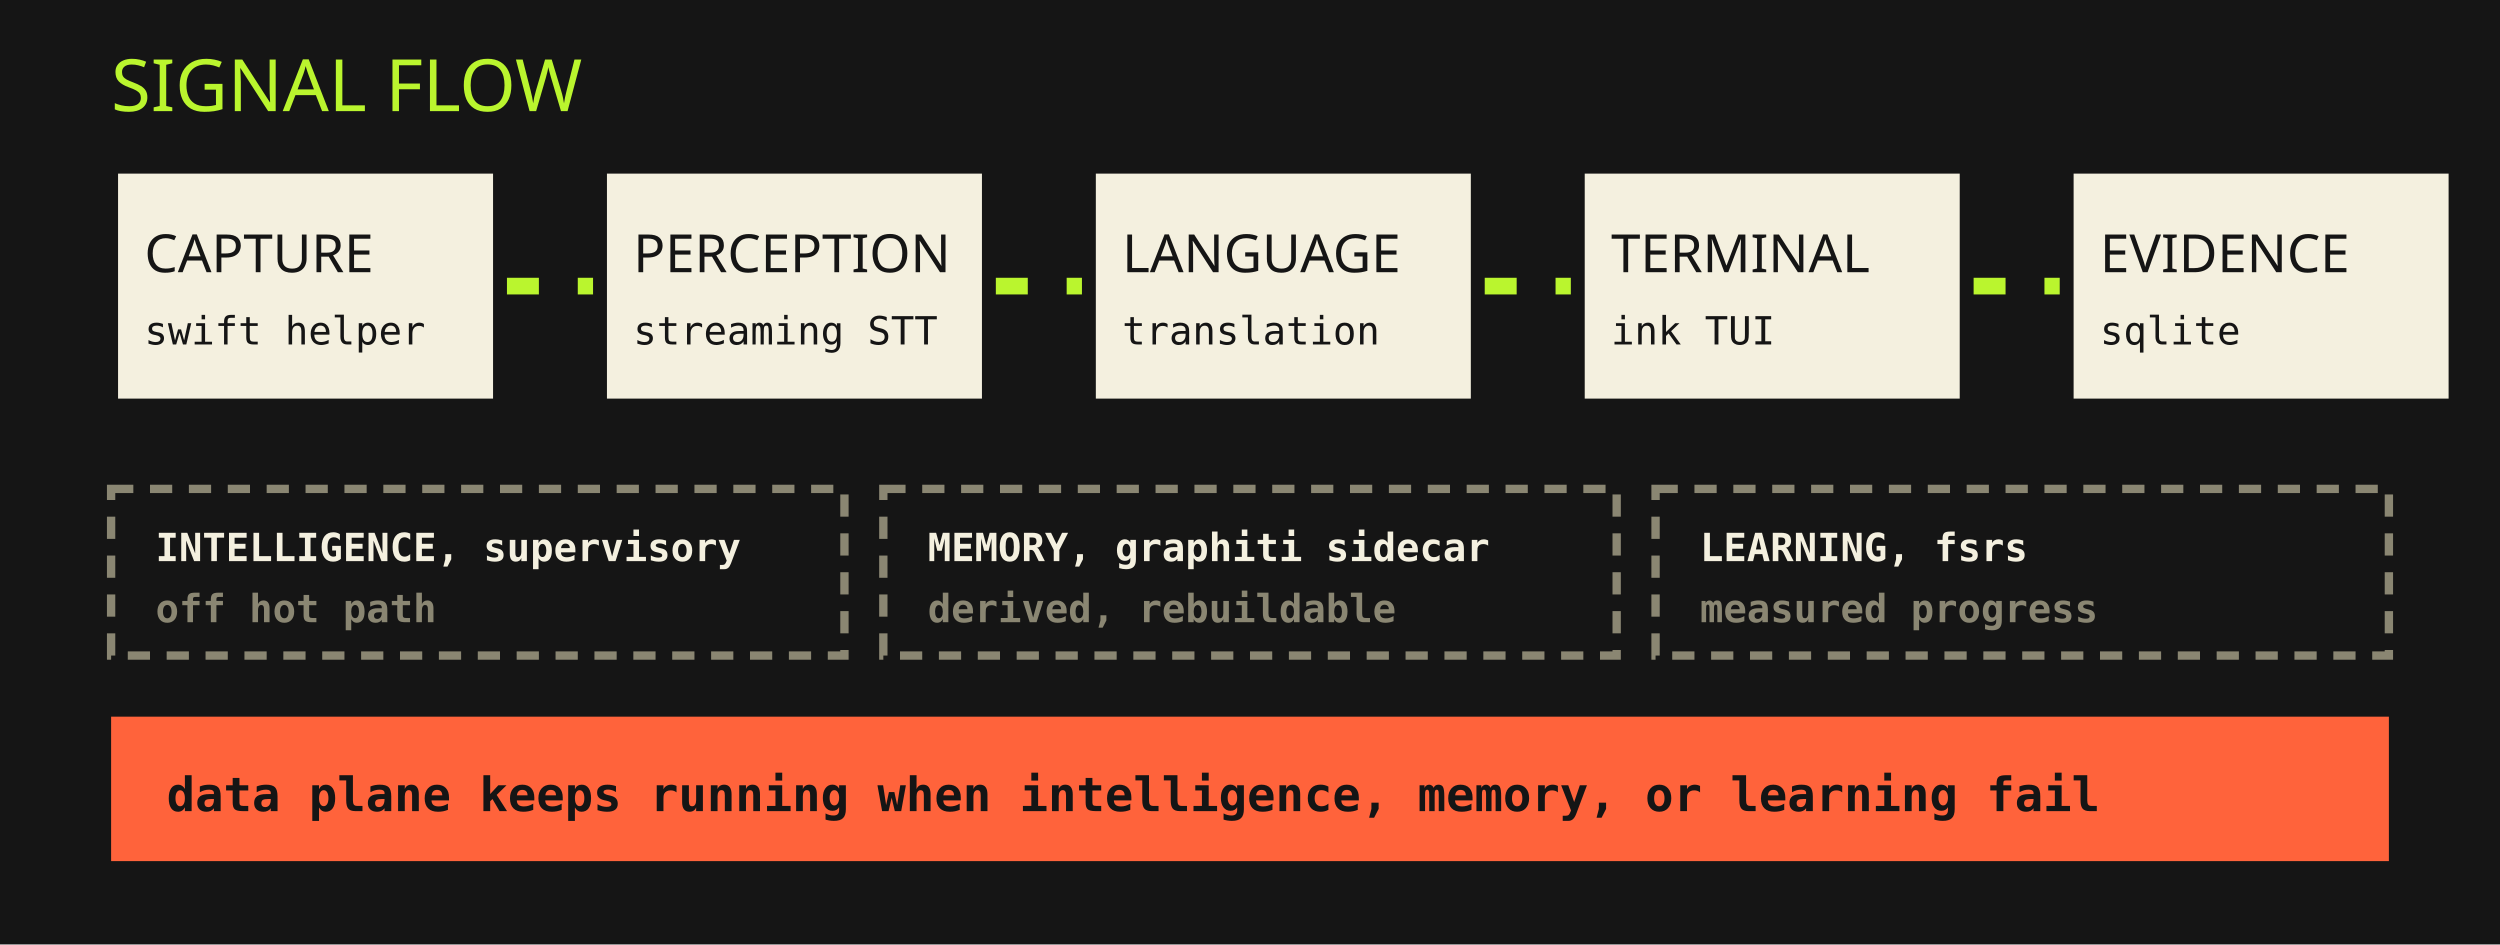
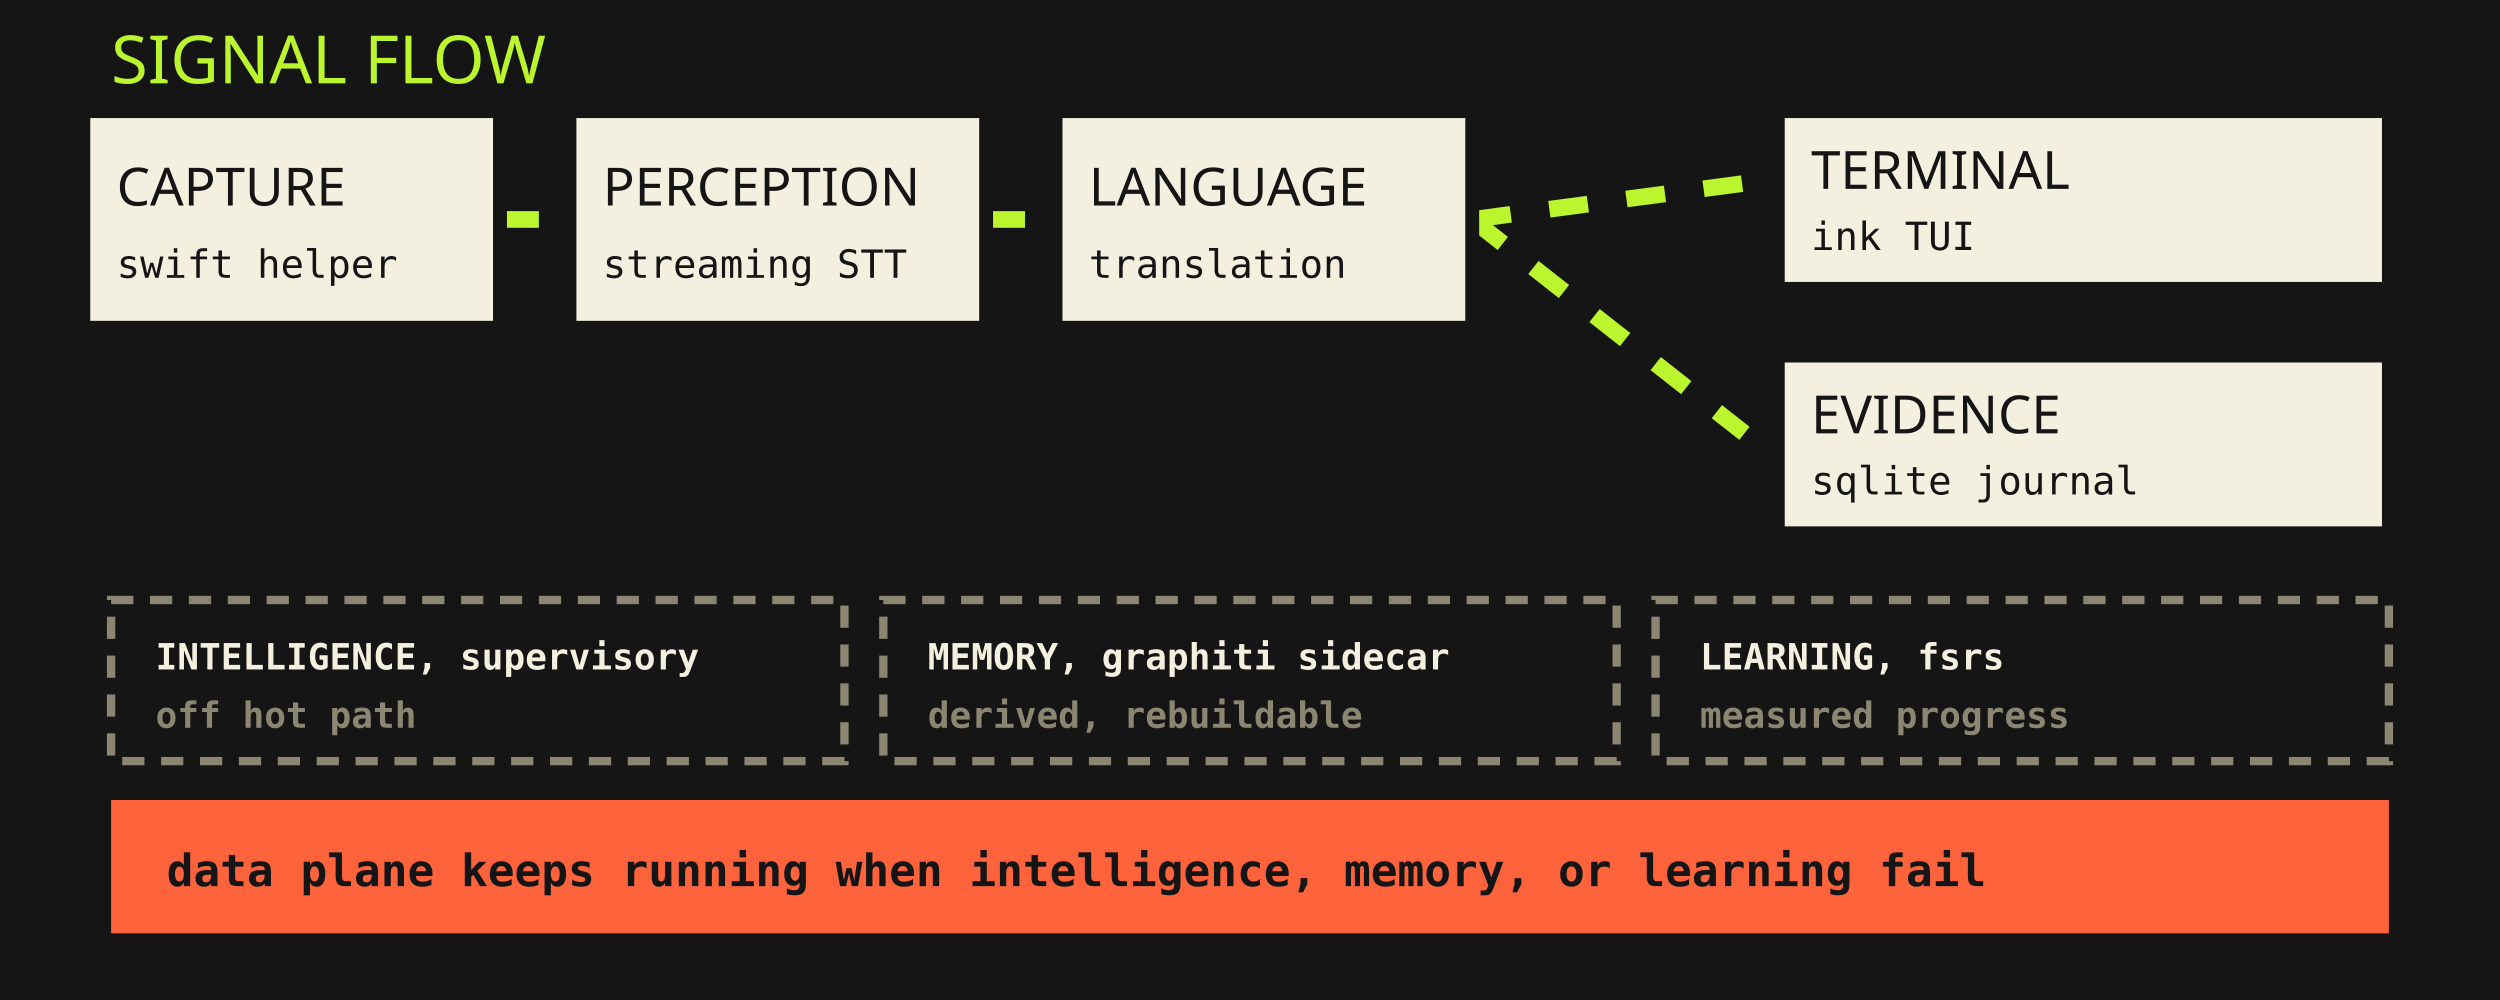
- <svg xmlns="http://www.w3.org/2000/svg" viewBox="0 0 900 340" role="img" aria-label="Architecture. Capture to perception to language to terminal and evidence; intelligence, memory, and learning stay off the hot path.">
+ <svg xmlns="http://www.w3.org/2000/svg" viewBox="0 0 900 360" role="img" aria-label="Architecture. Capture to perception to language, forking to terminal and evidence as separate consumers; intelligence, memory, and learning stay off the hot path.">
  <style>
.rise{transform-box:fill-box;transform-origin:center;animation:rise .5s cubic-bezier(.2,1.4,.4,1) both}
@keyframes rise{from{transform:translateY(16px) scale(.96)}to{transform:none}}
.wob{transform-box:fill-box;transform-origin:center;animation:wob 3.2s ease-in-out infinite alternate}
@keyframes wob{from{transform:rotate(-2deg)}to{transform:rotate(2deg)}}
.eq{transform-box:fill-box;transform-origin:50% 100%;animation:eq 1.6s ease-in-out infinite alternate}
@keyframes eq{from{transform:scaleY(.55)}to{transform:scaleY(1)}}
.flow{animation:flow 1.8s linear infinite}
@keyframes flow{to{stroke-dashoffset:-28}}
.blink{animation:blink 1.2s steps(1) infinite}
@keyframes blink{50%{opacity:0}}
@media (prefers-reduced-motion:reduce){*{animation:none!important}}
</style>
-   <rect x="0" y="0" width="900" height="340" fill="#151515" />
-   <text x="40" y="40" font-family="Impact,'Arial Black','Franklin Gothic Medium',sans-serif" font-size="26" fill="#BAF52E">SIGNAL FLOW</text>
-   <line class="flow" x1="180" y1="103" x2="216" y2="103" stroke="#BAF52E" stroke-width="6" stroke-dasharray="14 14" />
-   <line class="flow" x1="356" y1="103" x2="392" y2="103" stroke="#BAF52E" stroke-width="6" stroke-dasharray="14 14" />
-   <line class="flow" x1="532" y1="103" x2="568" y2="103" stroke="#BAF52E" stroke-width="6" stroke-dasharray="14 14" />
-   <line class="flow" x1="708" y1="103" x2="744" y2="103" stroke="#BAF52E" stroke-width="6" stroke-dasharray="14 14" />
+   <rect x="0" y="0" width="900" height="360" fill="#151515" />
+   <text x="40" y="30" font-family="Impact,'Arial Black','Franklin Gothic Medium',sans-serif" font-size="24" fill="#BAF52E">SIGNAL FLOW</text>
+   <line class="flow" x1="180" y1="79" x2="205" y2="79" stroke="#BAF52E" stroke-width="6" stroke-dasharray="14 14" />
+   <line class="flow" x1="355" y1="79" x2="380" y2="79" stroke="#BAF52E" stroke-width="6" stroke-dasharray="14 14" />
+   <line class="flow" x1="530" y1="79" x2="628" y2="66" stroke="#BAF52E" stroke-width="6" stroke-dasharray="14 14" />
+   <line class="flow" x1="530" y1="79" x2="628" y2="156" stroke="#BAF52E" stroke-width="6" stroke-dasharray="14 14" />
  <g class="rise" style="animation-delay:0.00s">
-     <rect x="40" y="60" width="140" height="86" fill="#F4F0DF" />
-     <rect x="40" y="60" width="140" height="86" fill="none" stroke="#151515" stroke-width="5" />
-     <text x="52" y="98" font-family="Impact,'Arial Black','Franklin Gothic Medium',sans-serif" font-size="19" fill="#151515">CAPTURE</text>
-     <text x="52" y="124" font-family="ui-monospace,SFMono-Regular,Menlo,Consolas,monospace" font-size="14" fill="#151515">swift helper</text>
+     <rect x="30" y="40" width="150" height="78" fill="#F4F0DF" />
+     <rect x="30" y="40" width="150" height="78" fill="none" stroke="#151515" stroke-width="5" />
+     <text x="42" y="74" font-family="Impact,'Arial Black','Franklin Gothic Medium',sans-serif" font-size="19" fill="#151515">CAPTURE</text>
+     <text x="42" y="100" font-family="ui-monospace,SFMono-Regular,Menlo,Consolas,monospace" font-size="14" fill="#151515">swift helper</text>
  </g>
  <g class="rise" style="animation-delay:0.10s">
-     <rect x="216" y="60" width="140" height="86" fill="#F4F0DF" />
-     <rect x="216" y="60" width="140" height="86" fill="none" stroke="#151515" stroke-width="5" />
-     <text x="228" y="98" font-family="Impact,'Arial Black','Franklin Gothic Medium',sans-serif" font-size="19" fill="#151515">PERCEPTION</text>
-     <text x="228" y="124" font-family="ui-monospace,SFMono-Regular,Menlo,Consolas,monospace" font-size="14" fill="#151515">streaming STT</text>
+     <rect x="205" y="40" width="150" height="78" fill="#F4F0DF" />
+     <rect x="205" y="40" width="150" height="78" fill="none" stroke="#151515" stroke-width="5" />
+     <text x="217" y="74" font-family="Impact,'Arial Black','Franklin Gothic Medium',sans-serif" font-size="19" fill="#151515">PERCEPTION</text>
+     <text x="217" y="100" font-family="ui-monospace,SFMono-Regular,Menlo,Consolas,monospace" font-size="14" fill="#151515">streaming STT</text>
  </g>
  <g class="rise" style="animation-delay:0.20s">
-     <rect x="392" y="60" width="140" height="86" fill="#F4F0DF" />
-     <rect x="392" y="60" width="140" height="86" fill="none" stroke="#151515" stroke-width="5" />
-     <text x="404" y="98" font-family="Impact,'Arial Black','Franklin Gothic Medium',sans-serif" font-size="19" fill="#151515">LANGUAGE</text>
-     <text x="404" y="124" font-family="ui-monospace,SFMono-Regular,Menlo,Consolas,monospace" font-size="14" fill="#151515">translation</text>
+     <rect x="380" y="40" width="150" height="78" fill="#F4F0DF" />
+     <rect x="380" y="40" width="150" height="78" fill="none" stroke="#151515" stroke-width="5" />
+     <text x="392" y="74" font-family="Impact,'Arial Black','Franklin Gothic Medium',sans-serif" font-size="19" fill="#151515">LANGUAGE</text>
+     <text x="392" y="100" font-family="ui-monospace,SFMono-Regular,Menlo,Consolas,monospace" font-size="14" fill="#151515">translation</text>
  </g>
  <g class="rise" style="animation-delay:0.30s">
-     <rect x="568" y="60" width="140" height="86" fill="#F4F0DF" />
-     <rect x="568" y="60" width="140" height="86" fill="none" stroke="#151515" stroke-width="5" />
-     <text x="580" y="98" font-family="Impact,'Arial Black','Franklin Gothic Medium',sans-serif" font-size="19" fill="#151515">TERMINAL</text>
-     <text x="580" y="124" font-family="ui-monospace,SFMono-Regular,Menlo,Consolas,monospace" font-size="14" fill="#151515">ink TUI</text>
+     <rect x="640" y="40" width="220" height="64" fill="#F4F0DF" />
+     <rect x="640" y="40" width="220" height="64" fill="none" stroke="#151515" stroke-width="5" />
+     <text x="652" y="68" font-family="Impact,'Arial Black','Franklin Gothic Medium',sans-serif" font-size="19" fill="#151515">TERMINAL</text>
+     <text x="652" y="90" font-family="ui-monospace,SFMono-Regular,Menlo,Consolas,monospace" font-size="14" fill="#151515">ink TUI</text>
  </g>
  <g class="rise" style="animation-delay:0.40s">
-     <rect x="744" y="60" width="140" height="86" fill="#F4F0DF" />
-     <rect x="744" y="60" width="140" height="86" fill="none" stroke="#151515" stroke-width="5" />
-     <text x="756" y="98" font-family="Impact,'Arial Black','Franklin Gothic Medium',sans-serif" font-size="19" fill="#151515">EVIDENCE</text>
-     <text x="756" y="124" font-family="ui-monospace,SFMono-Regular,Menlo,Consolas,monospace" font-size="14" fill="#151515">sqlite</text>
+     <rect x="640" y="128" width="220" height="64" fill="#F4F0DF" />
+     <rect x="640" y="128" width="220" height="64" fill="none" stroke="#151515" stroke-width="5" />
+     <text x="652" y="156" font-family="Impact,'Arial Black','Franklin Gothic Medium',sans-serif" font-size="19" fill="#151515">EVIDENCE</text>
+     <text x="652" y="178" font-family="ui-monospace,SFMono-Regular,Menlo,Consolas,monospace" font-size="14" fill="#151515">sqlite journal</text>
  </g>
-   <g class="rise" style="animation-delay:.55s" font-family="ui-monospace,SFMono-Regular,Menlo,Consolas,monospace" font-size="14" font-weight="700">
-     <rect x="40" y="176" width="264" height="60" fill="none" stroke="#8A8672" stroke-width="3" stroke-dasharray="8 6" />
-     <text x="56" y="202" fill="#F4F0DF">INTELLIGENCE, supervisory</text>
-     <text x="56" y="224" fill="#8A8672">off hot path</text>
-     <rect x="318" y="176" width="264" height="60" fill="none" stroke="#8A8672" stroke-width="3" stroke-dasharray="8 6" />
-     <text x="334" y="202" fill="#F4F0DF">MEMORY, graphiti sidecar</text>
-     <text x="334" y="224" fill="#8A8672">derived, rebuildable</text>
-     <rect x="596" y="176" width="264" height="60" fill="none" stroke="#8A8672" stroke-width="3" stroke-dasharray="8 6" />
-     <text x="612" y="202" fill="#F4F0DF">LEARNING, fsrs</text>
-     <text x="612" y="224" fill="#8A8672">measured progress</text>
+   <g class="rise" style="animation-delay:.55s" font-family="ui-monospace,SFMono-Regular,Menlo,Consolas,monospace" font-size="13" font-weight="700">
+     <rect x="40" y="216" width="264" height="58" fill="none" stroke="#8A8672" stroke-width="3" stroke-dasharray="8 6" />
+     <text x="56" y="241" fill="#F4F0DF">INTELLIGENCE, supervisory</text>
+     <text x="56" y="262" fill="#8A8672">off hot path</text>
+     <rect x="318" y="216" width="264" height="58" fill="none" stroke="#8A8672" stroke-width="3" stroke-dasharray="8 6" />
+     <text x="334" y="241" fill="#F4F0DF">MEMORY, graphiti sidecar</text>
+     <text x="334" y="262" fill="#8A8672">derived, rebuildable</text>
+     <rect x="596" y="216" width="264" height="58" fill="none" stroke="#8A8672" stroke-width="3" stroke-dasharray="8 6" />
+     <text x="612" y="241" fill="#F4F0DF">LEARNING, fsrs</text>
+     <text x="612" y="262" fill="#8A8672">measured progress</text>
  </g>
  <g class="rise" style="animation-delay:.7s">
-     <rect x="40" y="258" width="820" height="52" fill="#FF633B" />
-     <text x="60" y="292" font-family="ui-monospace,SFMono-Regular,Menlo,Consolas,monospace" font-size="17" font-weight="700" fill="#151515">data plane keeps running when intelligence, memory, or learning fail</text>
+     <rect x="40" y="288" width="820" height="48" fill="#FF633B" />
+     <text x="60" y="319" font-family="ui-monospace,SFMono-Regular,Menlo,Consolas,monospace" font-size="16" font-weight="700" fill="#151515" textLength="780" lengthAdjust="spacingAndGlyphs">data plane keeps running when intelligence, memory, or learning fail</text>
  </g>
</svg>
